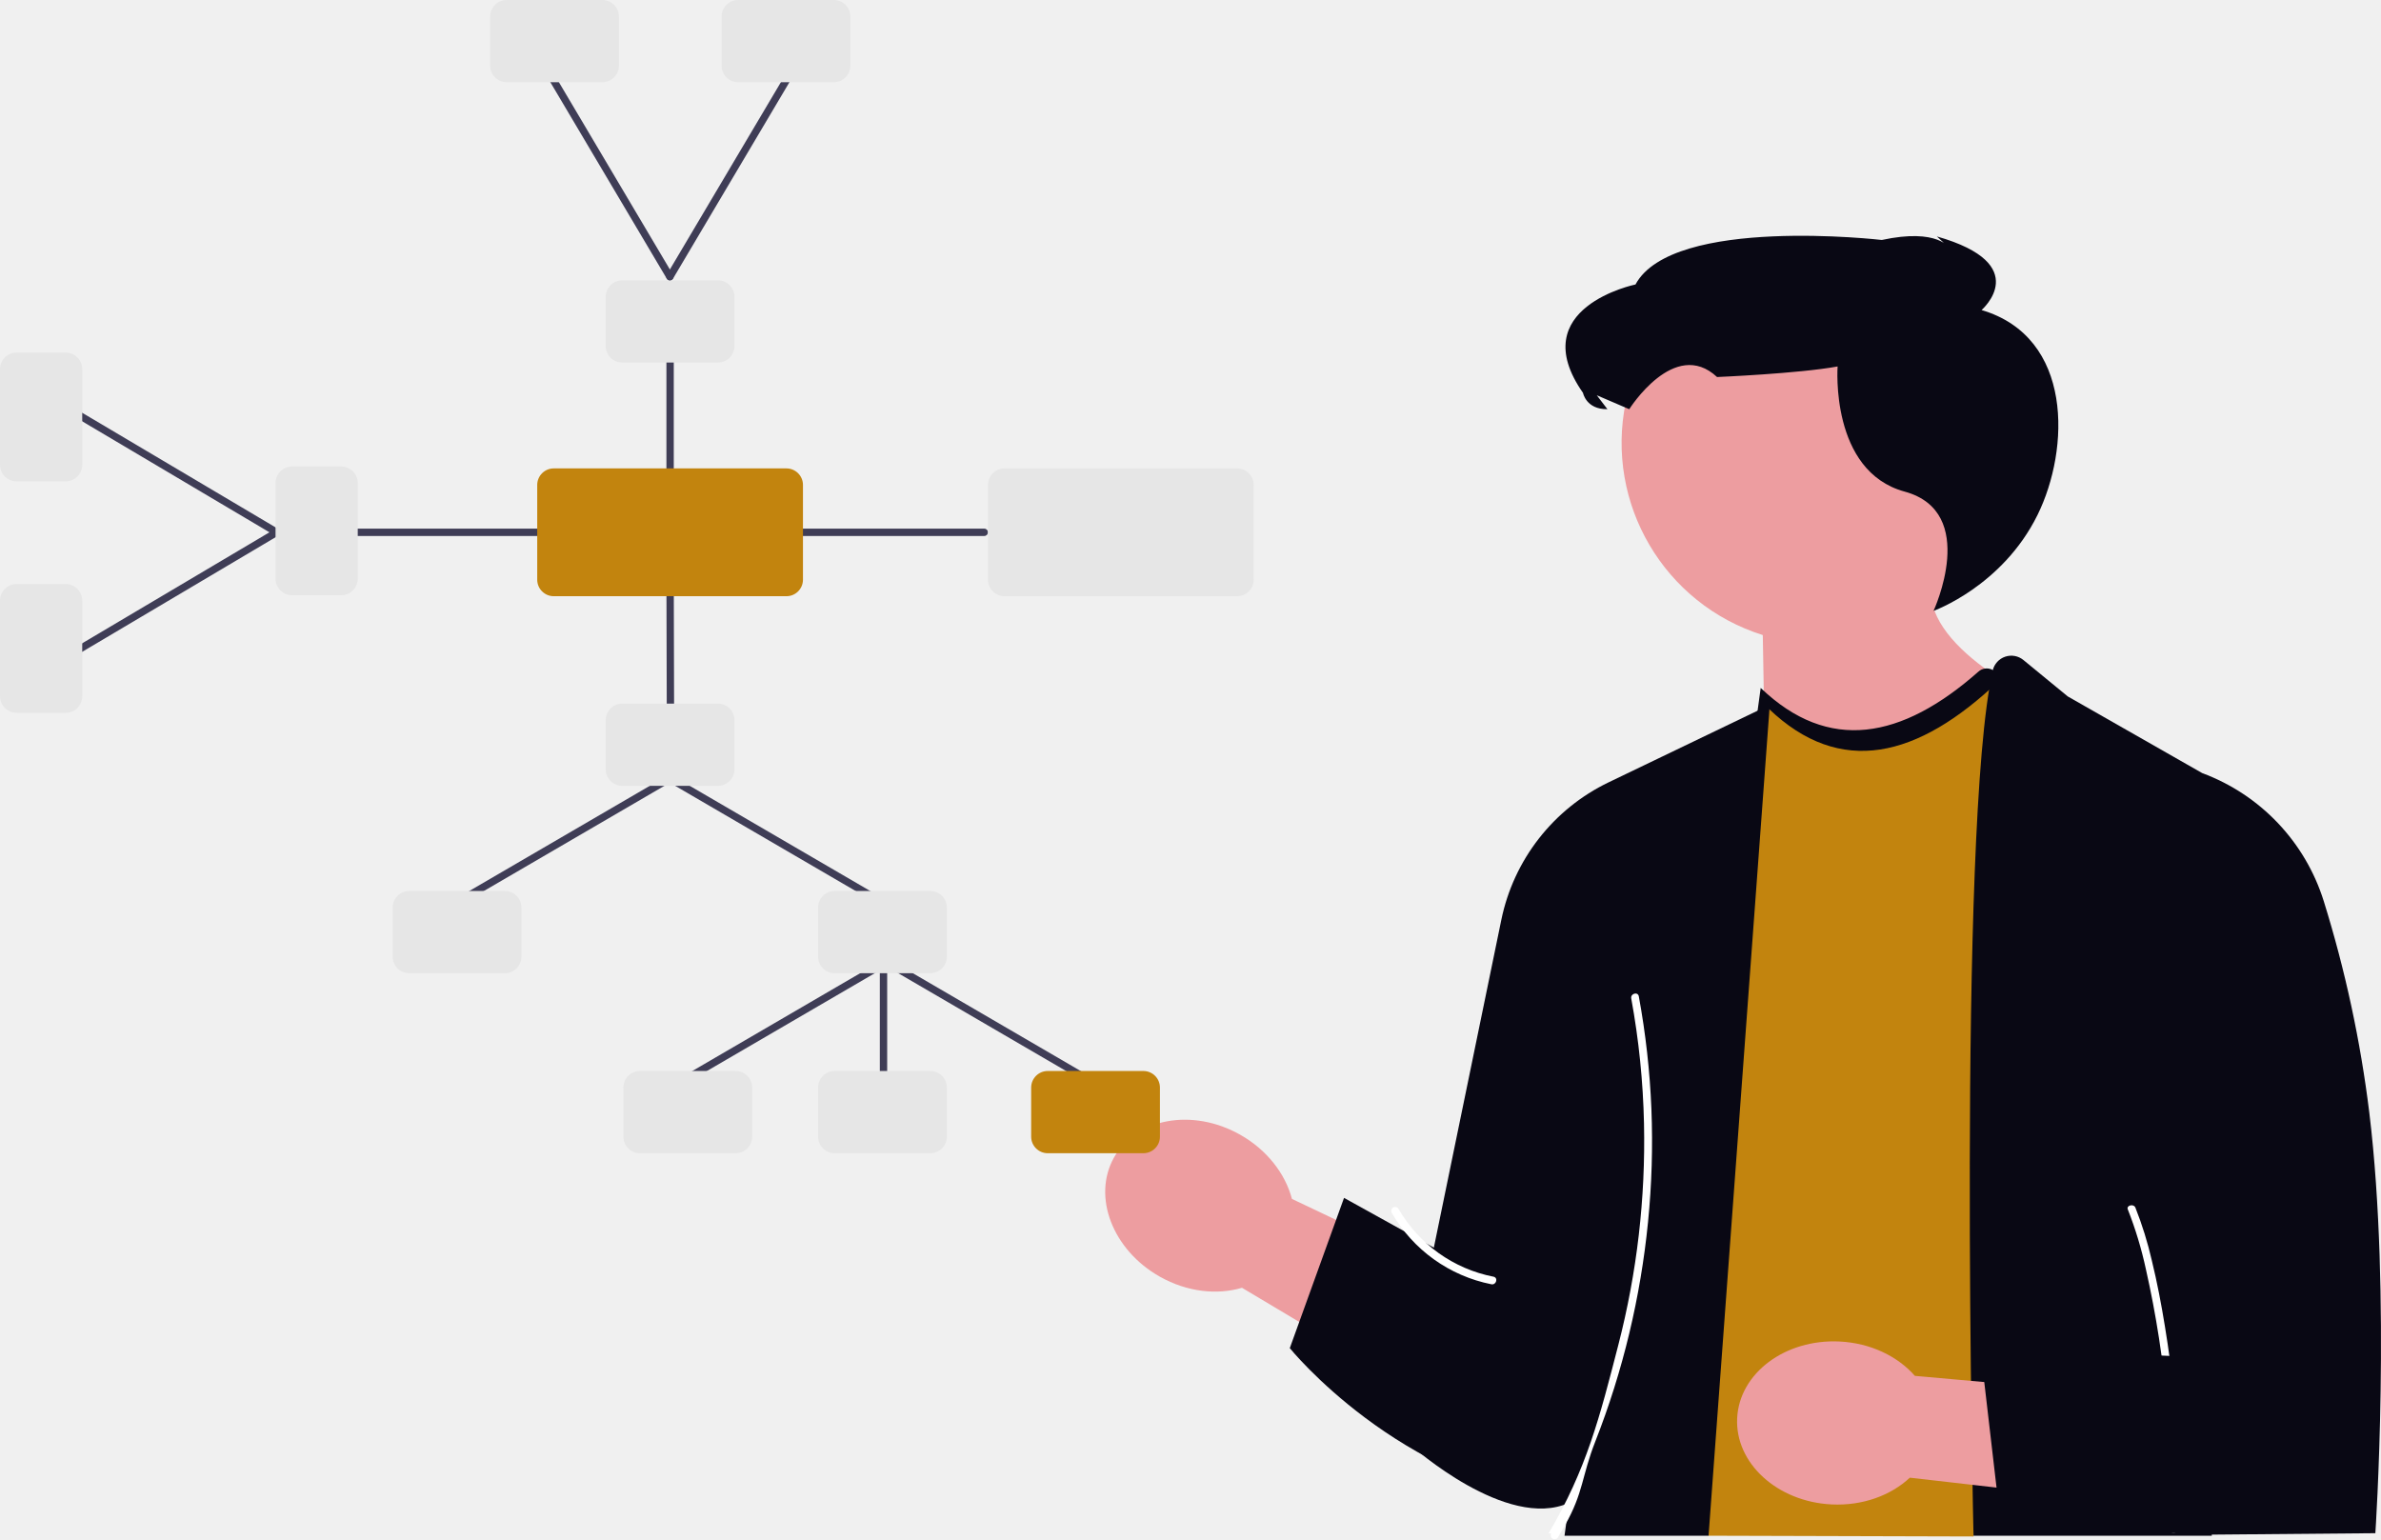
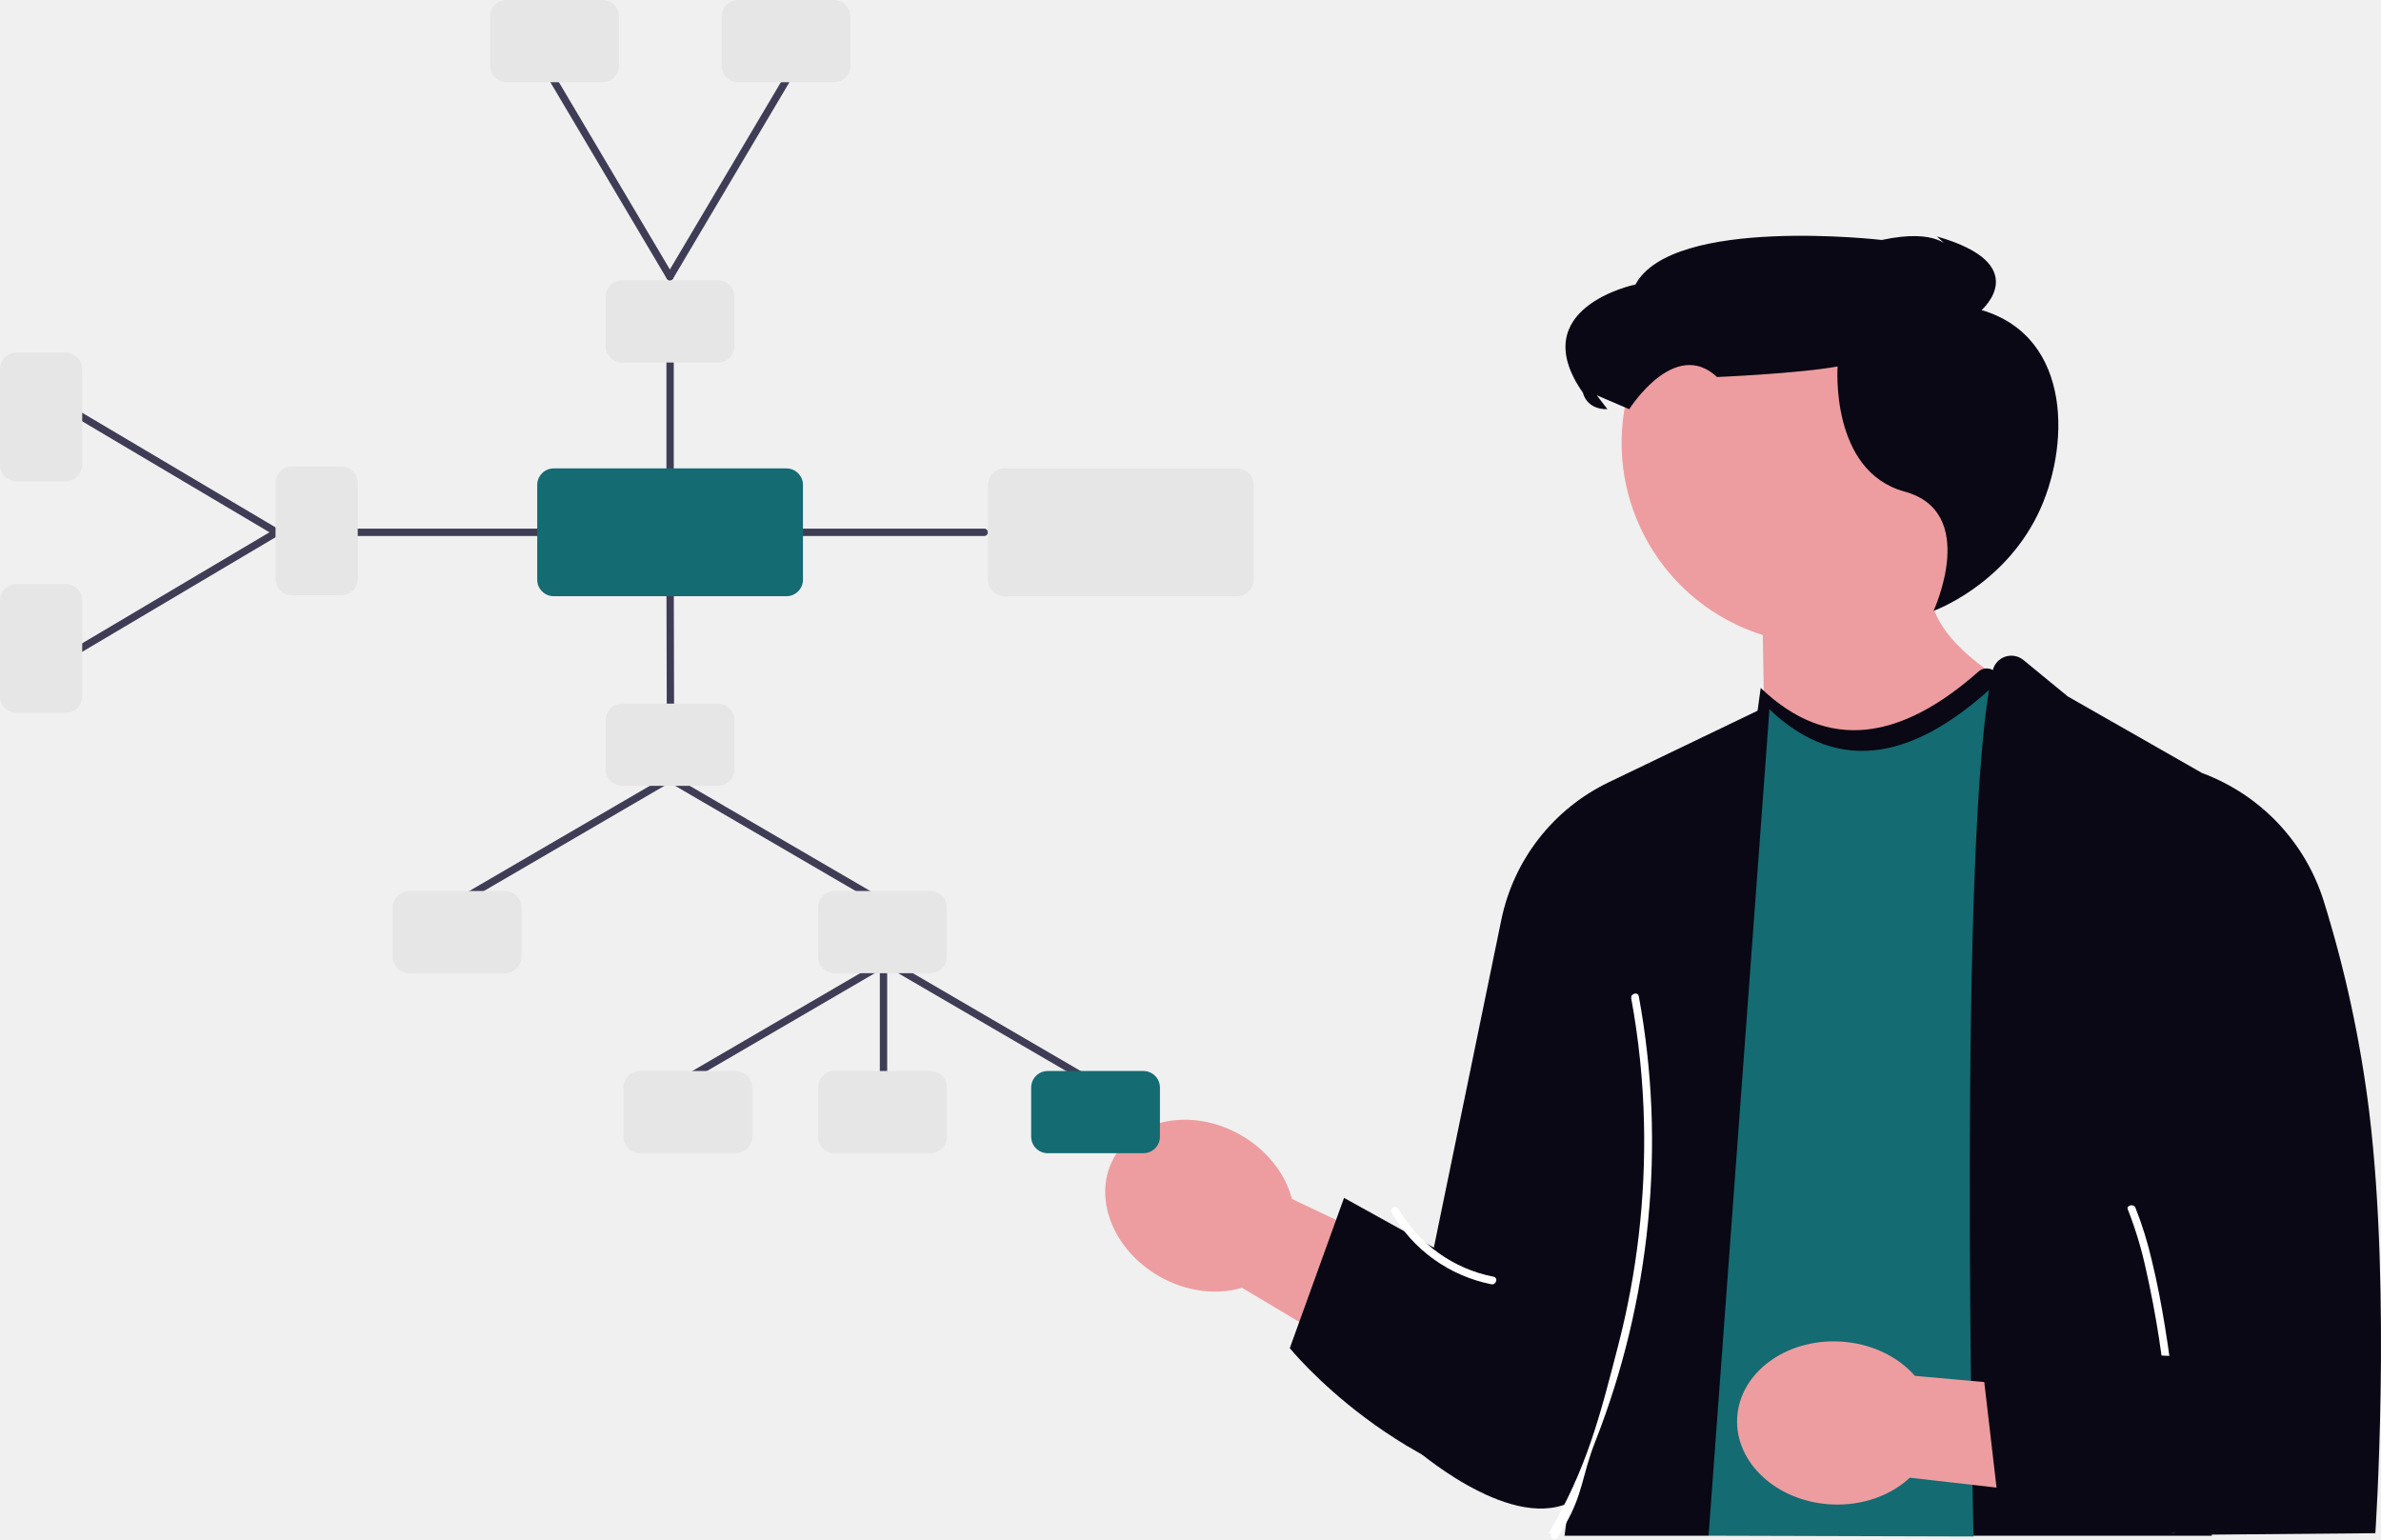
<svg xmlns="http://www.w3.org/2000/svg" width="799.928" height="517.158" viewBox="0 0 799.928 517.158" role="img" artist="Katerina Limpitsouni" source="https://undraw.co/">
  <g transform="translate(-505.001 -238)">
    <path d="M304.4,72.335a67.714,67.714,0,1,0-88,64.619l2.263,130.317,103.5-102.155s-40.355-15.625-48.086-36.33A67.641,67.641,0,0,0,304.4,72.335Z" transform="translate(880.833 314.404)" fill="#ed9da0" />
    <path d="M299.978,128.577s23.1-8.228,34.948-32.259C345.8,74.245,347,36.643,316.109,27.511c0,0,17.8-15.365-15.014-24.725l4.364,4.027S301.609-.143,282.59,3.97c0,0-70.276-8.185-82.749,14.954,0,0-37.718,7.73-17.632,36.422,0,0,1.038,5.583,8.205,5.478l-3.581-4.683,10.913,4.683s15.178-24.176,29.5-10.808c0,0,27.4-1.153,40.5-3.553,0,0-2.63,35.194,22.52,42.048s9.707,40.068,9.707,40.068Z" transform="translate(854.625 314.653)" fill="#090814" />
    <path d="M381.732,396.776,505.5,470.606l10.292-47.967L398.521,366.922c-2.221-8.43-8.363-16.492-17.472-21.615-15.939-8.963-34.873-5.537-42.291,7.654s-.511,31.15,15.428,40.113C363.3,398.2,373.375,399.257,381.732,396.776Z" transform="translate(540.531 273.881)" fill="#ed9da0" />
-     <path d="M310.724,167.618c-28.526,28.663-55.615,36.357-80.539,12.459l-35.2,257.945,14.636,21.207,89.012.254,12.093-291.865Z" transform="translate(869.394 294.728)" fill="#C2840E" />
+     <path d="M310.724,167.618c-28.526,28.663-55.615,36.357-80.539,12.459l-35.2,257.945,14.636,21.207,89.012.254,12.093-291.865Z" transform="translate(869.394 294.728)" fill="#146B72" />
    <path d="M71.07,164.467,85.955,176.69l45.188,25.769a67.3,67.3,0,0,1,40.826,43.032,404.991,404.991,0,0,1,15.3,71.058C194.7,377.48,189.3,457.822,189.3,457.822l-68.7.6,2.987-40.29,11.052-99.679-.293,140.222H54.293s-5.479-237.827,6.46-290.717a6.406,6.406,0,0,1,10.318-3.488Z" transform="translate(1113.733 295.285)" fill="#090814" />
    <path d="M406.855,181.787l-54.131,26.029A66.017,66.017,0,0,0,316.672,254l-22.68,110.162L286.579,430.8s31.888,28.559,52.814,19.089L337.9,460.94h48.389l20.566-279.153Z" transform="translate(692.724 293.018)" fill="#090814" />
    <path d="M445.145,405.423l-63.623-35.246L363.3,420.656s36.573,45.314,93.791,51.973l-11.948-67.207Z" transform="translate(575.025 270.276)" fill="#090814" />
    <path d="M337.779,473.489c12.8-21.678,17.17-39,23.454-63.371a273.908,273.908,0,0,0,8.617-74.368,264.616,264.616,0,0,0-4.286-42.007c-.305-1.659,2.236-2.371,2.544-.7a268.938,268.938,0,0,1,4.227,37.807A272.946,272.946,0,0,1,371.2,368.9a278.925,278.925,0,0,1-6.291,37.341A273.721,273.721,0,0,1,353.5,442.56c-4.64,11.808-3.935,17.144-10.2,28.179q-1.164,2.051-2.365,4.081a1.32,1.32,0,0,1-2.278-1.331h-.879Z" transform="translate(687.475 279.703)" fill="#fff" />
    <path d="M393.531,374.252a47.313,47.313,0,0,0,31.915,22.818c1.665.321.96,2.864-.7,2.544a49.871,49.871,0,0,1-33.492-24.03,1.32,1.32,0,0,1,2.278-1.331h0Z" transform="translate(581.306 269.862)" fill="#fff" />
    <path d="M144.276,481.963c1.33-13.593.383-27.425-.868-40.993a345.005,345.005,0,0,0-7.2-46.472,129.571,129.571,0,0,0-6.076-20.1c-.577-1.4,1.971-2,2.544-.614a123.069,123.069,0,0,1,5.518,17.76c1.793,7.344,3.208,14.758,4.409,22.193a373.729,373.729,0,0,1,4.73,47.137,161.556,161.556,0,0,1-.415,21.093c-.144,1.47-2.783,1.483-2.638,0h0Z" transform="translate(1089.738 269.936)" fill="#fff" />
    <path d="M179.626,470.8l98.02,11.2-9.409-37.636-86.92-7.776c-5.752-6.551-14.847-11.022-25.285-11.538-18.264-.9-33.675,10.618-34.423,25.733s13.453,28.1,31.717,29c10.438.516,19.93-3.037,26.3-8.988Z" transform="translate(967.014 263.658)" fill="#ed9da0" />
    <path d="M153.1,431.911l-68.519-2.969,5.882,50.622s49.936,23,101.015,4.389L153.1,431.911Z" transform="translate(1085.721 261.859)" fill="#090814" />
    <path d="M236.83,181.386,201.976,436.778l-3.037-4.4,35.2-257.945c22.772,21.835,47.352,17.3,73.182-5.51a4.166,4.166,0,0,1,6.924,3.052c-27.381,26.125-53.4,32.435-77.418,9.41Z" transform="translate(862.391 294.698)" fill="#090814" />
    <path d="M523.577,534.7a1.234,1.234,0,0,1-1.234-1.234v-50.6a1.234,1.234,0,1,1,2.468,0v50.6A1.234,1.234,0,0,1,523.577,534.7Z" transform="translate(278.251 78.512)" fill="#3f3d56" />
    <path d="M535.512,474.846a1.229,1.229,0,0,1-.62-.167l-70.121-40.857a1.234,1.234,0,1,1,1.243-2.133l70.122,40.857a1.234,1.234,0,0,1-.623,2.3Z" transform="translate(264.623 66.777)" fill="#3f3d56" />
    <path d="M408.578,474.846a1.234,1.234,0,0,1-.623-2.3l70.121-40.857a1.234,1.234,0,0,1,1.243,2.133L409.2,474.679A1.233,1.233,0,0,1,408.578,474.846Z" transform="translate(251.317 66.777)" fill="#3f3d56" />
    <path d="M594.512,524.846a1.226,1.226,0,0,1-.62-.167l-70.122-40.857a1.234,1.234,0,1,1,1.243-2.133l70.122,40.857a1.234,1.234,0,0,1-.622,2.3Z" transform="translate(278.441 78.487)" fill="#3f3d56" />
    <path d="M467.578,524.846a1.234,1.234,0,0,1-.623-2.3l70.121-40.857a1.234,1.234,0,1,1,1.243,2.133L468.2,524.679a1.233,1.233,0,0,1-.62.168Z" transform="translate(265.134 78.487)" fill="#3f3d56" />
    <path d="M465.6,424.615a1.234,1.234,0,0,1-1.234-1.231l-.114-44.909a1.234,1.234,0,0,1,1.231-1.237h0a1.234,1.234,0,0,1,1.234,1.231l.114,44.909a1.234,1.234,0,0,1-1.231,1.237Z" transform="translate(264.645 54.064)" fill="#3f3d56" />
    <path d="M485.432,439.783H453.278a5.56,5.56,0,0,1-5.554-5.554V417.713a5.56,5.56,0,0,1,5.554-5.554h32.154a5.56,5.56,0,0,1,5.554,5.554v16.515A5.56,5.56,0,0,1,485.432,439.783Z" transform="translate(260.773 62.242)" fill="#e6e6e6" />
    <path d="M448.375,366.989H379.958a1.234,1.234,0,0,1,0-2.468h68.416a1.234,1.234,0,0,1,0,2.468Z" transform="translate(244.613 51.085)" fill="#3f3d56" />
    <path d="M465.484,360.813a1.234,1.234,0,0,1-1.234-1.234V316.859a1.234,1.234,0,1,1,2.468,0v42.719a1.234,1.234,0,0,1-1.234,1.234Z" transform="translate(264.645 39.633)" fill="#3f3d56" />
    <path d="M370.995,374.46a1.229,1.229,0,0,1-.628-.172l-66.419-39.366a1.234,1.234,0,1,1,1.259-2.124l66.419,39.366a1.234,1.234,0,0,1-.63,2.3Z" transform="translate(226.958 43.614)" fill="#3f3d56" />
    <path d="M304.578,406.355a1.234,1.234,0,0,1-.631-2.3l66.419-39.366a1.234,1.234,0,0,1,1.259,2.124l-66.419,39.366A1.229,1.229,0,0,1,304.578,406.355Z" transform="translate(226.958 51.085)" fill="#3f3d56" />
    <path d="M379.912,390.86H363.4a5.56,5.56,0,0,1-5.554-5.554V353.153A5.56,5.56,0,0,1,363.4,347.6h16.515a5.56,5.56,0,0,1,5.554,5.554v32.153A5.56,5.56,0,0,1,379.912,390.86Z" transform="translate(239.724 47.122)" fill="#e6e6e6" />
    <path d="M485.432,324.558H453.278A5.56,5.56,0,0,1,447.724,319V302.488a5.56,5.56,0,0,1,5.554-5.554h32.154a5.56,5.56,0,0,1,5.554,5.554V319a5.56,5.56,0,0,1-5.554,5.554Z" transform="translate(260.773 35.255)" fill="#e6e6e6" />
    <path d="M304.912,359.86H288.4a5.56,5.56,0,0,1-5.554-5.554V322.153A5.56,5.56,0,0,1,288.4,316.6h16.516a5.56,5.56,0,0,1,5.554,5.554v32.153A5.56,5.56,0,0,1,304.912,359.86Z" transform="translate(222.158 39.861)" fill="#e6e6e6" />
    <path d="M304.912,422.86H288.4a5.56,5.56,0,0,1-5.554-5.554V385.153A5.56,5.56,0,0,1,288.4,379.6h16.516a5.56,5.56,0,0,1,5.554,5.554v32.153A5.56,5.56,0,0,1,304.912,422.86Z" transform="translate(222.158 54.617)" fill="#e6e6e6" />
    <path d="M563.993,366.989H495.577a1.234,1.234,0,1,1,0-2.468h68.416a1.234,1.234,0,0,1,0,2.468Z" transform="translate(271.692 51.085)" fill="#3f3d56" />
    <path d="M1.236,41.835a1.234,1.234,0,0,1-.63-2.3L67.024.173A1.234,1.234,0,0,1,68.282,2.3L1.864,41.663a1.228,1.228,0,0,1-.628.172Z" transform="translate(689.457 332.189) rotate(-90)" fill="#3f3d56" />
    <path d="M67.652,41.835a1.228,1.228,0,0,1-.628-.172L.605,2.3A1.234,1.234,0,0,1,1.863.173L68.282,39.539a1.234,1.234,0,0,1-.63,2.3Z" transform="translate(728.824 332.189) rotate(-90)" fill="#3f3d56" />
    <path d="M22.069,43.261H5.554A5.56,5.56,0,0,1,0,37.707V5.554A5.56,5.56,0,0,1,5.554,0H22.069a5.56,5.56,0,0,1,5.554,5.554V37.707a5.56,5.56,0,0,1-5.554,5.554Z" transform="translate(669.678 265.624) rotate(-90)" fill="#e6e6e6" />
    <path d="M22.069,43.261H5.554A5.56,5.56,0,0,1,0,37.707V5.554A5.56,5.56,0,0,1,5.554,0H22.069a5.56,5.56,0,0,1,5.554,5.554V37.707A5.56,5.56,0,0,1,22.069,43.261Z" transform="translate(747.433 265.623) rotate(-90)" fill="#e6e6e6" />
    <path d="M427.432,490.783H395.278a5.56,5.56,0,0,1-5.554-5.554V468.713a5.56,5.56,0,0,1,5.554-5.554h32.154a5.56,5.56,0,0,1,5.554,5.554v16.515a5.56,5.56,0,0,1-5.554,5.554Z" transform="translate(247.191 74.187)" fill="#e6e6e6" />
    <path d="M543.247,490.783H511.093a5.56,5.56,0,0,1-5.554-5.554V468.713a5.56,5.56,0,0,1,5.554-5.554h32.153a5.56,5.56,0,0,1,5.554,5.554v16.515A5.56,5.56,0,0,1,543.247,490.783Z" transform="translate(274.315 74.187)" fill="#e6e6e6" />
    <path d="M490.247,539.783H458.093a5.56,5.56,0,0,1-5.554-5.554V517.713a5.56,5.56,0,0,1,5.554-5.554h32.154a5.56,5.56,0,0,1,5.554,5.554v16.515A5.56,5.56,0,0,1,490.247,539.783Z" transform="translate(261.901 85.663)" fill="#e6e6e6" />
-     <path d="M601.247,539.783H569.093a5.56,5.56,0,0,1-5.554-5.554V517.713a5.56,5.56,0,0,1,5.554-5.554h32.154a5.56,5.56,0,0,1,5.554,5.554v16.515a5.56,5.56,0,0,1-5.554,5.554Z" transform="translate(287.897 85.663)" fill="#C2840E" />
+     <path d="M601.247,539.783H569.093a5.56,5.56,0,0,1-5.554-5.554V517.713a5.56,5.56,0,0,1,5.554-5.554h32.154a5.56,5.56,0,0,1,5.554,5.554v16.515a5.56,5.56,0,0,1-5.554,5.554Z" transform="translate(287.897 85.663)" fill="#146B72" />
    <path d="M543.247,539.783H511.093a5.56,5.56,0,0,1-5.554-5.554V517.713a5.56,5.56,0,0,1,5.554-5.554h32.153a5.56,5.56,0,0,1,5.554,5.554v16.515A5.56,5.56,0,0,1,543.247,539.783Z" transform="translate(274.315 85.663)" fill="#e6e6e6" />
-     <path d="M512.807,391.065H434.635a5.56,5.56,0,0,1-5.554-5.554V353.679a5.56,5.56,0,0,1,5.554-5.554h78.173a5.56,5.56,0,0,1,5.554,5.554v31.833a5.56,5.56,0,0,1-5.554,5.554Z" transform="translate(256.407 47.245)" fill="#C2840E" />
+     <path d="M512.807,391.065H434.635a5.56,5.56,0,0,1-5.554-5.554V353.679a5.56,5.56,0,0,1,5.554-5.554h78.173a5.56,5.56,0,0,1,5.554,5.554v31.833a5.56,5.56,0,0,1-5.554,5.554Z" transform="translate(256.407 47.245)" fill="#146B72" />
    <path d="M512.807,391.065H434.635a5.56,5.56,0,0,1-5.554-5.554V353.679a5.56,5.56,0,0,1,5.554-5.554h78.173a5.56,5.56,0,0,1,5.554,5.554v31.833a5.56,5.56,0,0,1-5.554,5.554Z" transform="translate(407.838 47.245)" fill="#e6e6e6" />
  </g>
</svg>
